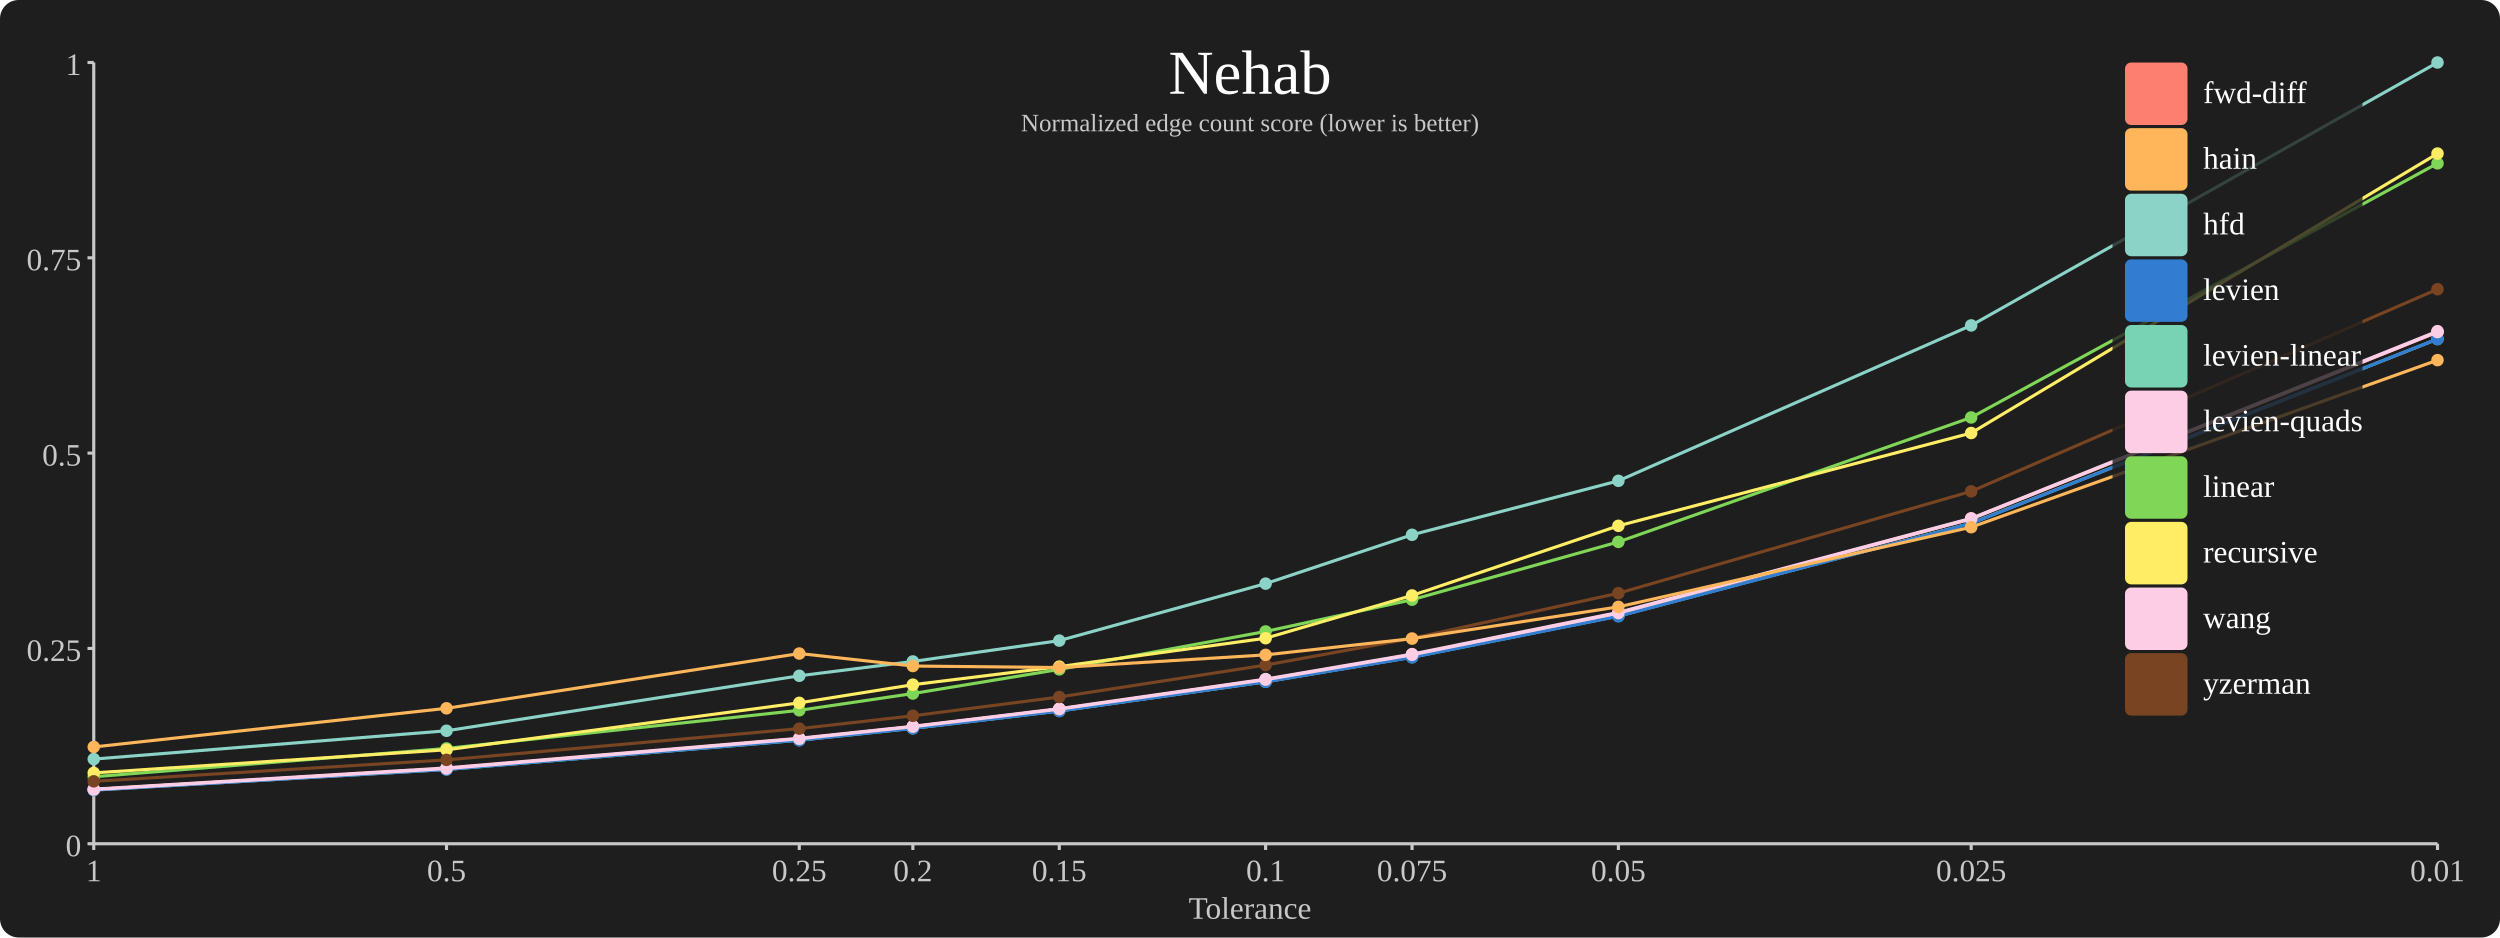
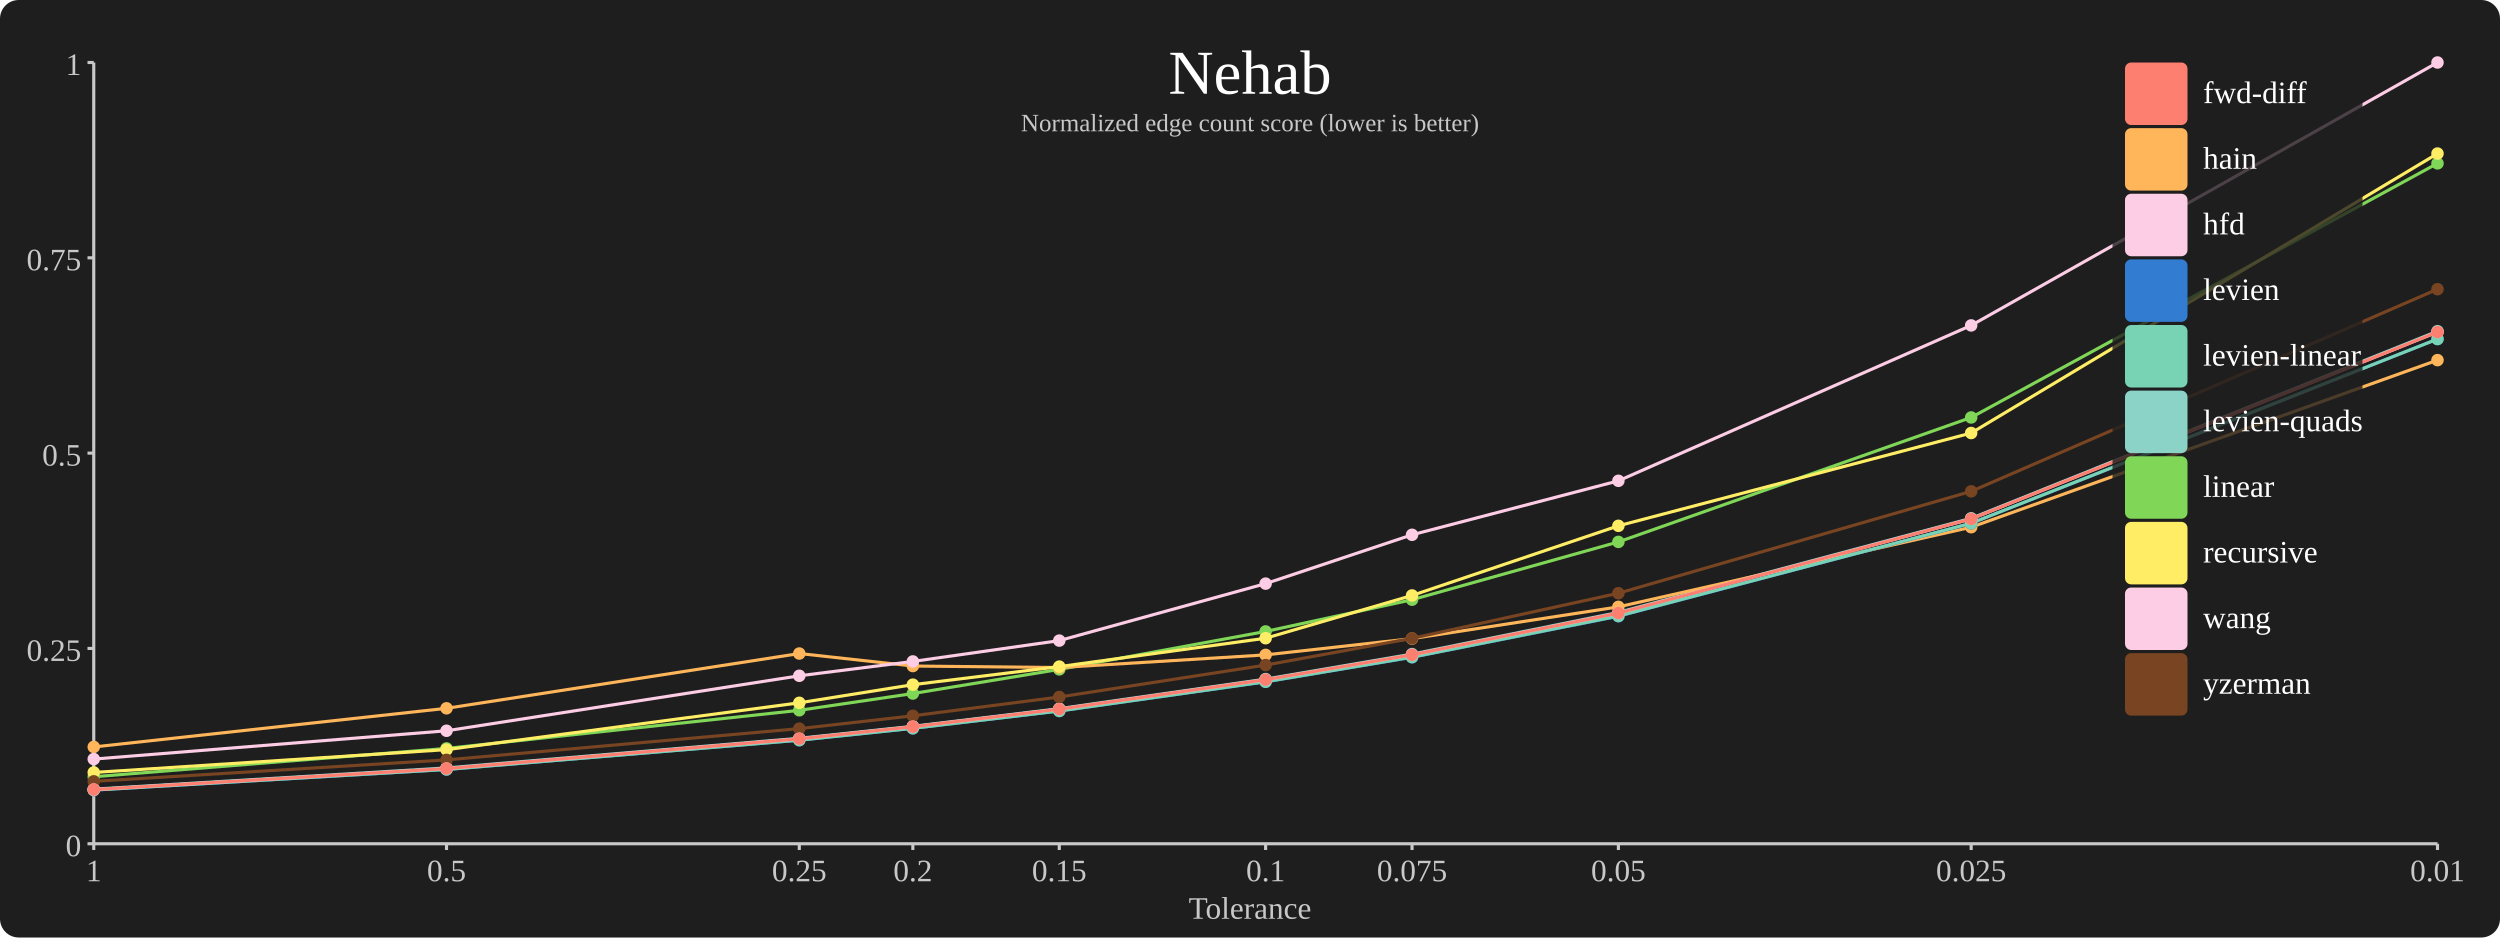
<svg xmlns="http://www.w3.org/2000/svg" viewBox="0 0 800 300">
  <rect x="0" y="0" width="800" height="300" ry="6" style="fill:rgb(30,30,30);stroke:none;fill-opacity:1;stroke-opacity:1;" />
  <path d="M 30 20 L 30 270" style="stroke:rgb(200,200,200);stroke-width:1" />
  <path d="M 30 270 L 780 270" style="stroke:rgb(200,200,200);stroke-width:1" />
  <path d="M 780 270 L 780 272" style="stroke:rgb(200,200,200);stroke-width:1" />
  <text x="780" y="282" style="font-size:10px;fill:rgb(200,200,200);text-anchor:middle;text-align:center;"> 0.01 </text>
  <path d="M 630.772 270 L 630.772 272" style="stroke:rgb(200,200,200);stroke-width:1" />
  <text x="630.772" y="282" style="font-size:10px;fill:rgb(200,200,200);text-anchor:middle;text-align:center;"> 0.025 </text>
  <path d="M 517.886 270 L 517.886 272" style="stroke:rgb(200,200,200);stroke-width:1" />
  <text x="517.886" y="282" style="font-size:10px;fill:rgb(200,200,200);text-anchor:middle;text-align:center;"> 0.05 </text>
  <path d="M 451.852 270 L 451.852 272" style="stroke:rgb(200,200,200);stroke-width:1" />
  <text x="451.852" y="282" style="font-size:10px;fill:rgb(200,200,200);text-anchor:middle;text-align:center;"> 0.075 </text>
  <path d="M 405 270 L 405 272" style="stroke:rgb(200,200,200);stroke-width:1" />
  <text x="405" y="282" style="font-size:10px;fill:rgb(200,200,200);text-anchor:middle;text-align:center;"> 0.1 </text>
  <path d="M 338.966 270 L 338.966 272" style="stroke:rgb(200,200,200);stroke-width:1" />
  <text x="338.966" y="282" style="font-size:10px;fill:rgb(200,200,200);text-anchor:middle;text-align:center;"> 0.15 </text>
  <path d="M 292.114 270 L 292.114 272" style="stroke:rgb(200,200,200);stroke-width:1" />
  <text x="292.114" y="282" style="font-size:10px;fill:rgb(200,200,200);text-anchor:middle;text-align:center;"> 0.2 </text>
  <path d="M 255.773 270 L 255.773 272" style="stroke:rgb(200,200,200);stroke-width:1" />
  <text x="255.773" y="282" style="font-size:10px;fill:rgb(200,200,200);text-anchor:middle;text-align:center;"> 0.25 </text>
  <path d="M 142.886 270 L 142.886 272" style="stroke:rgb(200,200,200);stroke-width:1" />
  <text x="142.886" y="282" style="font-size:10px;fill:rgb(200,200,200);text-anchor:middle;text-align:center;"> 0.5 </text>
  <path d="M 30 270 L 30 272" style="stroke:rgb(200,200,200);stroke-width:1" />
  <text x="30" y="282" style="font-size:10px;fill:rgb(200,200,200);text-anchor:middle;text-align:center;"> 1 </text>
  <path d="M 28 270 L 30 270" style="stroke:rgb(200,200,200);stroke-width:1" />
  <text x="26" y="274" style="font-size:10px;fill:rgb(200,200,200);text-anchor:end;text-align:right;"> 0 </text>
  <path d="M 28 207.5 L 30 207.5" style="stroke:rgb(200,200,200);stroke-width:1" />
  <text x="26" y="211.5" style="font-size:10px;fill:rgb(200,200,200);text-anchor:end;text-align:right;"> 0.25 </text>
  <path d="M 28 145 L 30 145" style="stroke:rgb(200,200,200);stroke-width:1" />
  <text x="26" y="149" style="font-size:10px;fill:rgb(200,200,200);text-anchor:end;text-align:right;"> 0.5 </text>
  <path d="M 28 82.5 L 30 82.5" style="stroke:rgb(200,200,200);stroke-width:1" />
  <text x="26" y="86.5" style="font-size:10px;fill:rgb(200,200,200);text-anchor:end;text-align:right;"> 0.75 </text>
  <path d="M 28 20 L 30 20" style="stroke:rgb(200,200,200);stroke-width:1" />
  <text x="26" y="24" style="font-size:10px;fill:rgb(200,200,200);text-anchor:end;text-align:right;"> 1 </text>
  <text x="400" y="294" style="font-size:10px;fill:rgb(200,200,200);text-anchor:middle;text-align:center;"> Tolerance </text>
+   <circle cx="780" cy="105.98" r="2" style="fill:rgb(139,211,199);stroke:none;fill-opacity:1;stroke-opacity:1;" />
+   <path d="M 780 105.98 L 630.772 165.857" style="stroke:rgb(139,211,199);stroke-width:1" />
+   <circle cx="630.772" cy="165.857" r="2" style="fill:rgb(139,211,199);stroke:none;fill-opacity:1;stroke-opacity:1;" />
+   <path d="M 630.772 165.857 L 517.886 195.957" style="stroke:rgb(139,211,199);stroke-width:1" />
+   <circle cx="517.886" cy="195.957" r="2" style="fill:rgb(139,211,199);stroke:none;fill-opacity:1;stroke-opacity:1;" />
+   <path d="M 517.886 195.957 L 451.852 209.305" style="stroke:rgb(139,211,199);stroke-width:1" />
+   <circle cx="451.852" cy="209.305" r="2" style="fill:rgb(139,211,199);stroke:none;fill-opacity:1;stroke-opacity:1;" />
+   <path d="M 451.852 209.305 L 405 217.305" style="stroke:rgb(139,211,199);stroke-width:1" />
+   <circle cx="405" cy="217.305" r="2" style="fill:rgb(139,211,199);stroke:none;fill-opacity:1;stroke-opacity:1;" />
+   <path d="M 405 217.305 L 338.966 226.762" style="stroke:rgb(139,211,199);stroke-width:1" />
+   <circle cx="338.966" cy="226.762" r="2" style="fill:rgb(139,211,199);stroke:none;fill-opacity:1;stroke-opacity:1;" />
+   <path d="M 338.966 226.762 L 292.114 232.407" style="stroke:rgb(139,211,199);stroke-width:1" />
+   <circle cx="292.114" cy="232.407" r="2" style="fill:rgb(139,211,199);stroke:none;fill-opacity:1;stroke-opacity:1;" />
+   <path d="M 292.114 232.407 L 255.773 236.238" style="stroke:rgb(139,211,199);stroke-width:1" />
+   <circle cx="255.773" cy="236.238" r="2" style="fill:rgb(139,211,199);stroke:none;fill-opacity:1;stroke-opacity:1;" />
+   <path d="M 255.773 236.238 L 142.886 245.725" style="stroke:rgb(139,211,199);stroke-width:1" />
+   <circle cx="142.886" cy="245.725" r="2" style="fill:rgb(139,211,199);stroke:none;fill-opacity:1;stroke-opacity:1;" />
+   <path d="M 142.886 245.725 L 30 252.515" style="stroke:rgb(139,211,199);stroke-width:1" />
+   <circle cx="30" cy="252.515" r="2" style="fill:rgb(139,211,199);stroke:none;fill-opacity:1;stroke-opacity:1;" />
  <circle cx="780" cy="52.275" r="2" style="fill:rgb(128,214,87);stroke:none;fill-opacity:1;stroke-opacity:1;" />
  <path d="M 780 52.275 L 630.772 133.588" style="stroke:rgb(128,214,87);stroke-width:1" />
  <circle cx="630.772" cy="133.588" r="2" style="fill:rgb(128,214,87);stroke:none;fill-opacity:1;stroke-opacity:1;" />
  <path d="M 630.772 133.588 L 517.886 173.407" style="stroke:rgb(128,214,87);stroke-width:1" />
  <circle cx="517.886" cy="173.407" r="2" style="fill:rgb(128,214,87);stroke:none;fill-opacity:1;stroke-opacity:1;" />
  <path d="M 517.886 173.407 L 451.852 191.907" style="stroke:rgb(128,214,87);stroke-width:1" />
  <circle cx="451.852" cy="191.907" r="2" style="fill:rgb(128,214,87);stroke:none;fill-opacity:1;stroke-opacity:1;" />
  <path d="M 451.852 191.907 L 405 202.062" style="stroke:rgb(128,214,87);stroke-width:1" />
  <circle cx="405" cy="202.062" r="2" style="fill:rgb(128,214,87);stroke:none;fill-opacity:1;stroke-opacity:1;" />
  <path d="M 405 202.062 L 338.966 214.202" style="stroke:rgb(128,214,87);stroke-width:1" />
  <circle cx="338.966" cy="214.202" r="2" style="fill:rgb(128,214,87);stroke:none;fill-opacity:1;stroke-opacity:1;" />
  <path d="M 338.966 214.202 L 292.114 221.93" style="stroke:rgb(128,214,87);stroke-width:1" />
  <circle cx="292.114" cy="221.93" r="2" style="fill:rgb(128,214,87);stroke:none;fill-opacity:1;stroke-opacity:1;" />
  <path d="M 292.114 221.93 L 255.773 227.295" style="stroke:rgb(128,214,87);stroke-width:1" />
  <circle cx="255.773" cy="227.295" r="2" style="fill:rgb(128,214,87);stroke:none;fill-opacity:1;stroke-opacity:1;" />
  <path d="M 255.773 227.295 L 142.886 239.488" style="stroke:rgb(128,214,87);stroke-width:1" />
  <circle cx="142.886" cy="239.488" r="2" style="fill:rgb(128,214,87);stroke:none;fill-opacity:1;stroke-opacity:1;" />
  <path d="M 142.886 239.488 L 30 248.553" style="stroke:rgb(128,214,87);stroke-width:1" />
  <circle cx="30" cy="248.553" r="2" style="fill:rgb(128,214,87);stroke:none;fill-opacity:1;stroke-opacity:1;" />
+   <circle cx="780" cy="115.24" r="2" style="fill:rgb(255,181,90);stroke:none;fill-opacity:1;stroke-opacity:1;" />
+   <path d="M 780 115.24 L 630.772 168.7" style="stroke:rgb(255,181,90);stroke-width:1" />
+   <circle cx="630.772" cy="168.7" r="2" style="fill:rgb(255,181,90);stroke:none;fill-opacity:1;stroke-opacity:1;" />
+   <path d="M 630.772 168.7 L 517.886 194.192" style="stroke:rgb(255,181,90);stroke-width:1" />
+   <circle cx="517.886" cy="194.192" r="2" style="fill:rgb(255,181,90);stroke:none;fill-opacity:1;stroke-opacity:1;" />
+   <path d="M 517.886 194.192 L 451.852 204.353" style="stroke:rgb(255,181,90);stroke-width:1" />
+   <circle cx="451.852" cy="204.353" r="2" style="fill:rgb(255,181,90);stroke:none;fill-opacity:1;stroke-opacity:1;" />
+   <path d="M 451.852 204.353 L 405 209.558" style="stroke:rgb(255,181,90);stroke-width:1" />
+   <circle cx="405" cy="209.558" r="2" style="fill:rgb(255,181,90);stroke:none;fill-opacity:1;stroke-opacity:1;" />
+   <path d="M 405 209.558 L 338.966 213.618" style="stroke:rgb(255,181,90);stroke-width:1" />
+   <circle cx="338.966" cy="213.618" r="2" style="fill:rgb(255,181,90);stroke:none;fill-opacity:1;stroke-opacity:1;" />
+   <path d="M 338.966 213.618 L 292.114 213.13" style="stroke:rgb(255,181,90);stroke-width:1" />
+   <circle cx="292.114" cy="213.13" r="2" style="fill:rgb(255,181,90);stroke:none;fill-opacity:1;stroke-opacity:1;" />
+   <path d="M 292.114 213.13 L 255.773 209.13" style="stroke:rgb(255,181,90);stroke-width:1" />
+   <circle cx="255.773" cy="209.13" r="2" style="fill:rgb(255,181,90);stroke:none;fill-opacity:1;stroke-opacity:1;" />
+   <path d="M 255.773 209.13 L 142.886 226.657" style="stroke:rgb(255,181,90);stroke-width:1" />
+   <circle cx="142.886" cy="226.657" r="2" style="fill:rgb(255,181,90);stroke:none;fill-opacity:1;stroke-opacity:1;" />
+   <path d="M 142.886 226.657 L 30 239.02" style="stroke:rgb(255,181,90);stroke-width:1" />
+   <circle cx="30" cy="239.02" r="2" style="fill:rgb(255,181,90);stroke:none;fill-opacity:1;stroke-opacity:1;" />
+   <circle cx="780" cy="20" r="2" style="fill:rgb(253,204,229);stroke:none;fill-opacity:1;stroke-opacity:1;" />
+   <path d="M 780 20 L 630.772 104.133" style="stroke:rgb(253,204,229);stroke-width:1" />
+   <circle cx="630.772" cy="104.133" r="2" style="fill:rgb(253,204,229);stroke:none;fill-opacity:1;stroke-opacity:1;" />
+   <path d="M 630.772 104.133 L 517.886 153.863" style="stroke:rgb(253,204,229);stroke-width:1" />
+   <circle cx="517.886" cy="153.863" r="2" style="fill:rgb(253,204,229);stroke:none;fill-opacity:1;stroke-opacity:1;" />
+   <path d="M 517.886 153.863 L 451.852 171.135" style="stroke:rgb(253,204,229);stroke-width:1" />
+   <circle cx="451.852" cy="171.135" r="2" style="fill:rgb(253,204,229);stroke:none;fill-opacity:1;stroke-opacity:1;" />
+   <path d="M 451.852 171.135 L 405 186.76" style="stroke:rgb(253,204,229);stroke-width:1" />
+   <circle cx="405" cy="186.76" r="2" style="fill:rgb(253,204,229);stroke:none;fill-opacity:1;stroke-opacity:1;" />
+   <path d="M 405 186.76 L 338.966 204.993" style="stroke:rgb(253,204,229);stroke-width:1" />
+   <circle cx="338.966" cy="204.993" r="2" style="fill:rgb(253,204,229);stroke:none;fill-opacity:1;stroke-opacity:1;" />
+   <path d="M 338.966 204.993 L 292.114 211.662" style="stroke:rgb(253,204,229);stroke-width:1" />
+   <circle cx="292.114" cy="211.662" r="2" style="fill:rgb(253,204,229);stroke:none;fill-opacity:1;stroke-opacity:1;" />
+   <path d="M 292.114 211.662 L 255.773 216.25" style="stroke:rgb(253,204,229);stroke-width:1" />
+   <circle cx="255.773" cy="216.25" r="2" style="fill:rgb(253,204,229);stroke:none;fill-opacity:1;stroke-opacity:1;" />
+   <path d="M 255.773 216.25 L 142.886 233.847" style="stroke:rgb(253,204,229);stroke-width:1" />
+   <circle cx="142.886" cy="233.847" r="2" style="fill:rgb(253,204,229);stroke:none;fill-opacity:1;stroke-opacity:1;" />
+   <path d="M 142.886 233.847 L 30 242.9" style="stroke:rgb(253,204,229);stroke-width:1" />
+   <circle cx="30" cy="242.9" r="2" style="fill:rgb(253,204,229);stroke:none;fill-opacity:1;stroke-opacity:1;" />
+   <circle cx="780" cy="108.475" r="2" style="fill:rgb(50,125,209);stroke:none;fill-opacity:1;stroke-opacity:1;" />
+   <path d="M 780 108.475 L 630.772 167.465" style="stroke:rgb(50,125,209);stroke-width:1" />
+   <circle cx="630.772" cy="167.465" r="2" style="fill:rgb(50,125,209);stroke:none;fill-opacity:1;stroke-opacity:1;" />
+   <path d="M 630.772 167.465 L 517.886 197.2" style="stroke:rgb(50,125,209);stroke-width:1" />
+   <circle cx="517.886" cy="197.2" r="2" style="fill:rgb(50,125,209);stroke:none;fill-opacity:1;stroke-opacity:1;" />
+   <path d="M 517.886 197.2 L 451.852 210.335" style="stroke:rgb(50,125,209);stroke-width:1" />
+   <circle cx="451.852" cy="210.335" r="2" style="fill:rgb(50,125,209);stroke:none;fill-opacity:1;stroke-opacity:1;" />
+   <path d="M 451.852 210.335 L 405 218.183" style="stroke:rgb(50,125,209);stroke-width:1" />
+   <circle cx="405" cy="218.183" r="2" style="fill:rgb(50,125,209);stroke:none;fill-opacity:1;stroke-opacity:1;" />
+   <path d="M 405 218.183 L 338.966 227.52" style="stroke:rgb(50,125,209);stroke-width:1" />
+   <circle cx="338.966" cy="227.52" r="2" style="fill:rgb(50,125,209);stroke:none;fill-opacity:1;stroke-opacity:1;" />
+   <path d="M 338.966 227.52 L 292.114 233.062" style="stroke:rgb(50,125,209);stroke-width:1" />
+   <circle cx="292.114" cy="233.062" r="2" style="fill:rgb(50,125,209);stroke:none;fill-opacity:1;stroke-opacity:1;" />
+   <path d="M 292.114 233.062 L 255.773 236.85" style="stroke:rgb(50,125,209);stroke-width:1" />
+   <circle cx="255.773" cy="236.85" r="2" style="fill:rgb(50,125,209);stroke:none;fill-opacity:1;stroke-opacity:1;" />
+   <path d="M 255.773 236.85 L 142.886 246.225" style="stroke:rgb(50,125,209);stroke-width:1" />
+   <circle cx="142.886" cy="246.225" r="2" style="fill:rgb(50,125,209);stroke:none;fill-opacity:1;stroke-opacity:1;" />
+   <path d="M 142.886 246.225 L 30 252.838" style="stroke:rgb(50,125,209);stroke-width:1" />
+   <circle cx="30" cy="252.838" r="2" style="fill:rgb(50,125,209);stroke:none;fill-opacity:1;stroke-opacity:1;" />
+   <circle cx="780" cy="108.492" r="2" style="fill:rgb(119,211,179);stroke:none;fill-opacity:1;stroke-opacity:1;" />
+   <path d="M 780 108.492 L 630.772 167.427" style="stroke:rgb(119,211,179);stroke-width:1" />
+   <circle cx="630.772" cy="167.427" r="2" style="fill:rgb(119,211,179);stroke:none;fill-opacity:1;stroke-opacity:1;" />
+   <path d="M 630.772 167.427 L 517.886 197.13" style="stroke:rgb(119,211,179);stroke-width:1" />
+   <circle cx="517.886" cy="197.13" r="2" style="fill:rgb(119,211,179);stroke:none;fill-opacity:1;stroke-opacity:1;" />
+   <path d="M 517.886 197.13 L 451.852 210.287" style="stroke:rgb(119,211,179);stroke-width:1" />
+   <circle cx="451.852" cy="210.287" r="2" style="fill:rgb(119,211,179);stroke:none;fill-opacity:1;stroke-opacity:1;" />
+   <path d="M 451.852 210.287 L 405 218.162" style="stroke:rgb(119,211,179);stroke-width:1" />
+   <circle cx="405" cy="218.162" r="2" style="fill:rgb(119,211,179);stroke:none;fill-opacity:1;stroke-opacity:1;" />
+   <path d="M 405 218.162 L 338.966 227.512" style="stroke:rgb(119,211,179);stroke-width:1" />
+   <circle cx="338.966" cy="227.512" r="2" style="fill:rgb(119,211,179);stroke:none;fill-opacity:1;stroke-opacity:1;" />
+   <path d="M 338.966 227.512 L 292.114 233.058" style="stroke:rgb(119,211,179);stroke-width:1" />
+   <circle cx="292.114" cy="233.058" r="2" style="fill:rgb(119,211,179);stroke:none;fill-opacity:1;stroke-opacity:1;" />
+   <path d="M 292.114 233.058 L 255.773 236.857" style="stroke:rgb(119,211,179);stroke-width:1" />
+   <circle cx="255.773" cy="236.857" r="2" style="fill:rgb(119,211,179);stroke:none;fill-opacity:1;stroke-opacity:1;" />
+   <path d="M 255.773 236.857 L 142.886 246.232" style="stroke:rgb(119,211,179);stroke-width:1" />
+   <circle cx="142.886" cy="246.232" r="2" style="fill:rgb(119,211,179);stroke:none;fill-opacity:1;stroke-opacity:1;" />
+   <path d="M 142.886 246.232 L 30 252.815" style="stroke:rgb(119,211,179);stroke-width:1" />
+   <circle cx="30" cy="252.815" r="2" style="fill:rgb(119,211,179);stroke:none;fill-opacity:1;stroke-opacity:1;" />
+   <circle cx="780" cy="49.137" r="2" style="fill:rgb(255,238,101);stroke:none;fill-opacity:1;stroke-opacity:1;" />
+   <path d="M 780 49.137 L 630.772 138.567" style="stroke:rgb(255,238,101);stroke-width:1" />
+   <circle cx="630.772" cy="138.567" r="2" style="fill:rgb(255,238,101);stroke:none;fill-opacity:1;stroke-opacity:1;" />
+   <path d="M 630.772 138.567 L 517.886 168.26" style="stroke:rgb(255,238,101);stroke-width:1" />
+   <circle cx="517.886" cy="168.26" r="2" style="fill:rgb(255,238,101);stroke:none;fill-opacity:1;stroke-opacity:1;" />
+   <path d="M 517.886 168.26 L 451.852 190.543" style="stroke:rgb(255,238,101);stroke-width:1" />
+   <circle cx="451.852" cy="190.543" r="2" style="fill:rgb(255,238,101);stroke:none;fill-opacity:1;stroke-opacity:1;" />
+   <path d="M 451.852 190.543 L 405 204.228" style="stroke:rgb(255,238,101);stroke-width:1" />
+   <circle cx="405" cy="204.228" r="2" style="fill:rgb(255,238,101);stroke:none;fill-opacity:1;stroke-opacity:1;" />
+   <path d="M 405 204.228 L 338.966 213.312" style="stroke:rgb(255,238,101);stroke-width:1" />
+   <circle cx="338.966" cy="213.312" r="2" style="fill:rgb(255,238,101);stroke:none;fill-opacity:1;stroke-opacity:1;" />
+   <path d="M 338.966 213.312 L 292.114 219.093" style="stroke:rgb(255,238,101);stroke-width:1" />
+   <circle cx="292.114" cy="219.093" r="2" style="fill:rgb(255,238,101);stroke:none;fill-opacity:1;stroke-opacity:1;" />
+   <path d="M 292.114 219.093 L 255.773 224.897" style="stroke:rgb(255,238,101);stroke-width:1" />
+   <circle cx="255.773" cy="224.897" r="2" style="fill:rgb(255,238,101);stroke:none;fill-opacity:1;stroke-opacity:1;" />
+   <path d="M 255.773 224.897 L 142.886 239.882" style="stroke:rgb(255,238,101);stroke-width:1" />
+   <circle cx="142.886" cy="239.882" r="2" style="fill:rgb(255,238,101);stroke:none;fill-opacity:1;stroke-opacity:1;" />
+   <path d="M 142.886 239.882 L 30 247.188" style="stroke:rgb(255,238,101);stroke-width:1" />
+   <circle cx="30" cy="247.188" r="2" style="fill:rgb(255,238,101);stroke:none;fill-opacity:1;stroke-opacity:1;" />
+   <circle cx="780" cy="92.545" r="2" style="fill:rgb(120,68,33);stroke:none;fill-opacity:1;stroke-opacity:1;" />
+   <path d="M 780 92.545 L 630.772 157.228" style="stroke:rgb(120,68,33);stroke-width:1" />
+   <circle cx="630.772" cy="157.228" r="2" style="fill:rgb(120,68,33);stroke:none;fill-opacity:1;stroke-opacity:1;" />
+   <path d="M 630.772 157.228 L 517.886 189.827" style="stroke:rgb(120,68,33);stroke-width:1" />
+   <circle cx="517.886" cy="189.827" r="2" style="fill:rgb(120,68,33);stroke:none;fill-opacity:1;stroke-opacity:1;" />
+   <path d="M 517.886 189.827 L 451.852 204.262" style="stroke:rgb(120,68,33);stroke-width:1" />
+   <circle cx="451.852" cy="204.262" r="2" style="fill:rgb(120,68,33);stroke:none;fill-opacity:1;stroke-opacity:1;" />
+   <path d="M 451.852 204.262 L 405 212.82" style="stroke:rgb(120,68,33);stroke-width:1" />
+   <circle cx="405" cy="212.82" r="2" style="fill:rgb(120,68,33);stroke:none;fill-opacity:1;stroke-opacity:1;" />
+   <path d="M 405 212.82 L 338.966 223.032" style="stroke:rgb(120,68,33);stroke-width:1" />
+   <circle cx="338.966" cy="223.032" r="2" style="fill:rgb(120,68,33);stroke:none;fill-opacity:1;stroke-opacity:1;" />
+   <path d="M 338.966 223.032 L 292.114 229.053" style="stroke:rgb(120,68,33);stroke-width:1" />
+   <circle cx="292.114" cy="229.053" r="2" style="fill:rgb(120,68,33);stroke:none;fill-opacity:1;stroke-opacity:1;" />
+   <path d="M 292.114 229.053 L 255.773 233.162" style="stroke:rgb(120,68,33);stroke-width:1" />
+   <circle cx="255.773" cy="233.162" r="2" style="fill:rgb(120,68,33);stroke:none;fill-opacity:1;stroke-opacity:1;" />
+   <path d="M 255.773 233.162 L 142.886 243.16" style="stroke:rgb(120,68,33);stroke-width:1" />
+   <circle cx="142.886" cy="243.16" r="2" style="fill:rgb(120,68,33);stroke:none;fill-opacity:1;stroke-opacity:1;" />
+   <path d="M 142.886 243.16 L 30 250.028" style="stroke:rgb(120,68,33);stroke-width:1" />
+   <circle cx="30" cy="250.028" r="2" style="fill:rgb(120,68,33);stroke:none;fill-opacity:1;stroke-opacity:1;" />
+   <circle cx="780" cy="106.25" r="2" style="fill:rgb(253,204,229);stroke:none;fill-opacity:1;stroke-opacity:1;" />
+   <path d="M 780 106.25 L 630.772 166.04" style="stroke:rgb(253,204,229);stroke-width:1" />
+   <circle cx="630.772" cy="166.04" r="2" style="fill:rgb(253,204,229);stroke:none;fill-opacity:1;stroke-opacity:1;" />
+   <path d="M 630.772 166.04 L 517.886 196.185" style="stroke:rgb(253,204,229);stroke-width:1" />
+   <circle cx="517.886" cy="196.185" r="2" style="fill:rgb(253,204,229);stroke:none;fill-opacity:1;stroke-opacity:1;" />
+   <path d="M 517.886 196.185 L 451.852 209.535" style="stroke:rgb(253,204,229);stroke-width:1" />
+   <circle cx="451.852" cy="209.535" r="2" style="fill:rgb(253,204,229);stroke:none;fill-opacity:1;stroke-opacity:1;" />
+   <path d="M 451.852 209.535 L 405 217.495" style="stroke:rgb(253,204,229);stroke-width:1" />
+   <circle cx="405" cy="217.495" r="2" style="fill:rgb(253,204,229);stroke:none;fill-opacity:1;stroke-opacity:1;" />
+   <path d="M 405 217.495 L 338.966 226.923" style="stroke:rgb(253,204,229);stroke-width:1" />
+   <circle cx="338.966" cy="226.923" r="2" style="fill:rgb(253,204,229);stroke:none;fill-opacity:1;stroke-opacity:1;" />
+   <path d="M 338.966 226.923 L 292.114 232.548" style="stroke:rgb(253,204,229);stroke-width:1" />
+   <circle cx="292.114" cy="232.548" r="2" style="fill:rgb(253,204,229);stroke:none;fill-opacity:1;stroke-opacity:1;" />
+   <path d="M 292.114 232.548 L 255.773 236.41" style="stroke:rgb(253,204,229);stroke-width:1" />
+   <circle cx="255.773" cy="236.41" r="2" style="fill:rgb(253,204,229);stroke:none;fill-opacity:1;stroke-opacity:1;" />
+   <path d="M 255.773 236.41 L 142.886 245.942" style="stroke:rgb(253,204,229);stroke-width:1" />
+   <circle cx="142.886" cy="245.942" r="2" style="fill:rgb(253,204,229);stroke:none;fill-opacity:1;stroke-opacity:1;" />
+   <path d="M 142.886 245.942 L 30 252.66" style="stroke:rgb(253,204,229);stroke-width:1" />
+   <circle cx="30" cy="252.66" r="2" style="fill:rgb(253,204,229);stroke:none;fill-opacity:1;stroke-opacity:1;" />
  <circle cx="780" cy="106.25" r="2" style="fill:rgb(253,127,111);stroke:none;fill-opacity:1;stroke-opacity:1;" />
  <path d="M 780 106.25 L 630.772 166.04" style="stroke:rgb(253,127,111);stroke-width:1" />
  <circle cx="630.772" cy="166.04" r="2" style="fill:rgb(253,127,111);stroke:none;fill-opacity:1;stroke-opacity:1;" />
  <path d="M 630.772 166.04 L 517.886 196.185" style="stroke:rgb(253,127,111);stroke-width:1" />
  <circle cx="517.886" cy="196.185" r="2" style="fill:rgb(253,127,111);stroke:none;fill-opacity:1;stroke-opacity:1;" />
  <path d="M 517.886 196.185 L 451.852 209.535" style="stroke:rgb(253,127,111);stroke-width:1" />
  <circle cx="451.852" cy="209.535" r="2" style="fill:rgb(253,127,111);stroke:none;fill-opacity:1;stroke-opacity:1;" />
  <path d="M 451.852 209.535 L 405 217.495" style="stroke:rgb(253,127,111);stroke-width:1" />
  <circle cx="405" cy="217.495" r="2" style="fill:rgb(253,127,111);stroke:none;fill-opacity:1;stroke-opacity:1;" />
  <path d="M 405 217.495 L 338.966 226.923" style="stroke:rgb(253,127,111);stroke-width:1" />
  <circle cx="338.966" cy="226.923" r="2" style="fill:rgb(253,127,111);stroke:none;fill-opacity:1;stroke-opacity:1;" />
  <path d="M 338.966 226.923 L 292.114 232.548" style="stroke:rgb(253,127,111);stroke-width:1" />
  <circle cx="292.114" cy="232.548" r="2" style="fill:rgb(253,127,111);stroke:none;fill-opacity:1;stroke-opacity:1;" />
  <path d="M 292.114 232.548 L 255.773 236.41" style="stroke:rgb(253,127,111);stroke-width:1" />
  <circle cx="255.773" cy="236.41" r="2" style="fill:rgb(253,127,111);stroke:none;fill-opacity:1;stroke-opacity:1;" />
  <path d="M 255.773 236.41 L 142.886 245.942" style="stroke:rgb(253,127,111);stroke-width:1" />
  <circle cx="142.886" cy="245.942" r="2" style="fill:rgb(253,127,111);stroke:none;fill-opacity:1;stroke-opacity:1;" />
  <path d="M 142.886 245.942 L 30 252.66" style="stroke:rgb(253,127,111);stroke-width:1" />
  <circle cx="30" cy="252.66" r="2" style="fill:rgb(253,127,111);stroke:none;fill-opacity:1;stroke-opacity:1;" />
-   <circle cx="780" cy="20" r="2" style="fill:rgb(139,211,199);stroke:none;fill-opacity:1;stroke-opacity:1;" />
-   <path d="M 780 20 L 630.772 104.133" style="stroke:rgb(139,211,199);stroke-width:1" />
-   <circle cx="630.772" cy="104.133" r="2" style="fill:rgb(139,211,199);stroke:none;fill-opacity:1;stroke-opacity:1;" />
-   <path d="M 630.772 104.133 L 517.886 153.863" style="stroke:rgb(139,211,199);stroke-width:1" />
-   <circle cx="517.886" cy="153.863" r="2" style="fill:rgb(139,211,199);stroke:none;fill-opacity:1;stroke-opacity:1;" />
-   <path d="M 517.886 153.863 L 451.852 171.135" style="stroke:rgb(139,211,199);stroke-width:1" />
-   <circle cx="451.852" cy="171.135" r="2" style="fill:rgb(139,211,199);stroke:none;fill-opacity:1;stroke-opacity:1;" />
-   <path d="M 451.852 171.135 L 405 186.76" style="stroke:rgb(139,211,199);stroke-width:1" />
-   <circle cx="405" cy="186.76" r="2" style="fill:rgb(139,211,199);stroke:none;fill-opacity:1;stroke-opacity:1;" />
-   <path d="M 405 186.76 L 338.966 204.993" style="stroke:rgb(139,211,199);stroke-width:1" />
-   <circle cx="338.966" cy="204.993" r="2" style="fill:rgb(139,211,199);stroke:none;fill-opacity:1;stroke-opacity:1;" />
-   <path d="M 338.966 204.993 L 292.114 211.662" style="stroke:rgb(139,211,199);stroke-width:1" />
-   <circle cx="292.114" cy="211.662" r="2" style="fill:rgb(139,211,199);stroke:none;fill-opacity:1;stroke-opacity:1;" />
-   <path d="M 292.114 211.662 L 255.773 216.25" style="stroke:rgb(139,211,199);stroke-width:1" />
-   <circle cx="255.773" cy="216.25" r="2" style="fill:rgb(139,211,199);stroke:none;fill-opacity:1;stroke-opacity:1;" />
-   <path d="M 255.773 216.25 L 142.886 233.847" style="stroke:rgb(139,211,199);stroke-width:1" />
-   <circle cx="142.886" cy="233.847" r="2" style="fill:rgb(139,211,199);stroke:none;fill-opacity:1;stroke-opacity:1;" />
-   <path d="M 142.886 233.847 L 30 242.9" style="stroke:rgb(139,211,199);stroke-width:1" />
-   <circle cx="30" cy="242.9" r="2" style="fill:rgb(139,211,199);stroke:none;fill-opacity:1;stroke-opacity:1;" />
-   <circle cx="780" cy="105.98" r="2" style="fill:rgb(253,204,229);stroke:none;fill-opacity:1;stroke-opacity:1;" />
-   <path d="M 780 105.98 L 630.772 165.857" style="stroke:rgb(253,204,229);stroke-width:1" />
-   <circle cx="630.772" cy="165.857" r="2" style="fill:rgb(253,204,229);stroke:none;fill-opacity:1;stroke-opacity:1;" />
-   <path d="M 630.772 165.857 L 517.886 195.957" style="stroke:rgb(253,204,229);stroke-width:1" />
-   <circle cx="517.886" cy="195.957" r="2" style="fill:rgb(253,204,229);stroke:none;fill-opacity:1;stroke-opacity:1;" />
-   <path d="M 517.886 195.957 L 451.852 209.305" style="stroke:rgb(253,204,229);stroke-width:1" />
-   <circle cx="451.852" cy="209.305" r="2" style="fill:rgb(253,204,229);stroke:none;fill-opacity:1;stroke-opacity:1;" />
-   <path d="M 451.852 209.305 L 405 217.305" style="stroke:rgb(253,204,229);stroke-width:1" />
-   <circle cx="405" cy="217.305" r="2" style="fill:rgb(253,204,229);stroke:none;fill-opacity:1;stroke-opacity:1;" />
-   <path d="M 405 217.305 L 338.966 226.762" style="stroke:rgb(253,204,229);stroke-width:1" />
-   <circle cx="338.966" cy="226.762" r="2" style="fill:rgb(253,204,229);stroke:none;fill-opacity:1;stroke-opacity:1;" />
-   <path d="M 338.966 226.762 L 292.114 232.407" style="stroke:rgb(253,204,229);stroke-width:1" />
-   <circle cx="292.114" cy="232.407" r="2" style="fill:rgb(253,204,229);stroke:none;fill-opacity:1;stroke-opacity:1;" />
-   <path d="M 292.114 232.407 L 255.773 236.238" style="stroke:rgb(253,204,229);stroke-width:1" />
-   <circle cx="255.773" cy="236.238" r="2" style="fill:rgb(253,204,229);stroke:none;fill-opacity:1;stroke-opacity:1;" />
-   <path d="M 255.773 236.238 L 142.886 245.725" style="stroke:rgb(253,204,229);stroke-width:1" />
-   <circle cx="142.886" cy="245.725" r="2" style="fill:rgb(253,204,229);stroke:none;fill-opacity:1;stroke-opacity:1;" />
-   <path d="M 142.886 245.725 L 30 252.515" style="stroke:rgb(253,204,229);stroke-width:1" />
-   <circle cx="30" cy="252.515" r="2" style="fill:rgb(253,204,229);stroke:none;fill-opacity:1;stroke-opacity:1;" />
-   <circle cx="780" cy="108.492" r="2" style="fill:rgb(119,211,179);stroke:none;fill-opacity:1;stroke-opacity:1;" />
-   <path d="M 780 108.492 L 630.772 167.427" style="stroke:rgb(119,211,179);stroke-width:1" />
-   <circle cx="630.772" cy="167.427" r="2" style="fill:rgb(119,211,179);stroke:none;fill-opacity:1;stroke-opacity:1;" />
-   <path d="M 630.772 167.427 L 517.886 197.13" style="stroke:rgb(119,211,179);stroke-width:1" />
-   <circle cx="517.886" cy="197.13" r="2" style="fill:rgb(119,211,179);stroke:none;fill-opacity:1;stroke-opacity:1;" />
-   <path d="M 517.886 197.13 L 451.852 210.287" style="stroke:rgb(119,211,179);stroke-width:1" />
-   <circle cx="451.852" cy="210.287" r="2" style="fill:rgb(119,211,179);stroke:none;fill-opacity:1;stroke-opacity:1;" />
-   <path d="M 451.852 210.287 L 405 218.162" style="stroke:rgb(119,211,179);stroke-width:1" />
-   <circle cx="405" cy="218.162" r="2" style="fill:rgb(119,211,179);stroke:none;fill-opacity:1;stroke-opacity:1;" />
-   <path d="M 405 218.162 L 338.966 227.512" style="stroke:rgb(119,211,179);stroke-width:1" />
-   <circle cx="338.966" cy="227.512" r="2" style="fill:rgb(119,211,179);stroke:none;fill-opacity:1;stroke-opacity:1;" />
-   <path d="M 338.966 227.512 L 292.114 233.058" style="stroke:rgb(119,211,179);stroke-width:1" />
-   <circle cx="292.114" cy="233.058" r="2" style="fill:rgb(119,211,179);stroke:none;fill-opacity:1;stroke-opacity:1;" />
-   <path d="M 292.114 233.058 L 255.773 236.857" style="stroke:rgb(119,211,179);stroke-width:1" />
-   <circle cx="255.773" cy="236.857" r="2" style="fill:rgb(119,211,179);stroke:none;fill-opacity:1;stroke-opacity:1;" />
-   <path d="M 255.773 236.857 L 142.886 246.232" style="stroke:rgb(119,211,179);stroke-width:1" />
-   <circle cx="142.886" cy="246.232" r="2" style="fill:rgb(119,211,179);stroke:none;fill-opacity:1;stroke-opacity:1;" />
-   <path d="M 142.886 246.232 L 30 252.815" style="stroke:rgb(119,211,179);stroke-width:1" />
-   <circle cx="30" cy="252.815" r="2" style="fill:rgb(119,211,179);stroke:none;fill-opacity:1;stroke-opacity:1;" />
-   <circle cx="780" cy="108.475" r="2" style="fill:rgb(50,125,209);stroke:none;fill-opacity:1;stroke-opacity:1;" />
-   <path d="M 780 108.475 L 630.772 167.465" style="stroke:rgb(50,125,209);stroke-width:1" />
-   <circle cx="630.772" cy="167.465" r="2" style="fill:rgb(50,125,209);stroke:none;fill-opacity:1;stroke-opacity:1;" />
-   <path d="M 630.772 167.465 L 517.886 197.2" style="stroke:rgb(50,125,209);stroke-width:1" />
-   <circle cx="517.886" cy="197.2" r="2" style="fill:rgb(50,125,209);stroke:none;fill-opacity:1;stroke-opacity:1;" />
-   <path d="M 517.886 197.2 L 451.852 210.335" style="stroke:rgb(50,125,209);stroke-width:1" />
-   <circle cx="451.852" cy="210.335" r="2" style="fill:rgb(50,125,209);stroke:none;fill-opacity:1;stroke-opacity:1;" />
-   <path d="M 451.852 210.335 L 405 218.183" style="stroke:rgb(50,125,209);stroke-width:1" />
-   <circle cx="405" cy="218.183" r="2" style="fill:rgb(50,125,209);stroke:none;fill-opacity:1;stroke-opacity:1;" />
-   <path d="M 405 218.183 L 338.966 227.52" style="stroke:rgb(50,125,209);stroke-width:1" />
-   <circle cx="338.966" cy="227.52" r="2" style="fill:rgb(50,125,209);stroke:none;fill-opacity:1;stroke-opacity:1;" />
-   <path d="M 338.966 227.52 L 292.114 233.062" style="stroke:rgb(50,125,209);stroke-width:1" />
-   <circle cx="292.114" cy="233.062" r="2" style="fill:rgb(50,125,209);stroke:none;fill-opacity:1;stroke-opacity:1;" />
-   <path d="M 292.114 233.062 L 255.773 236.85" style="stroke:rgb(50,125,209);stroke-width:1" />
-   <circle cx="255.773" cy="236.85" r="2" style="fill:rgb(50,125,209);stroke:none;fill-opacity:1;stroke-opacity:1;" />
-   <path d="M 255.773 236.85 L 142.886 246.225" style="stroke:rgb(50,125,209);stroke-width:1" />
-   <circle cx="142.886" cy="246.225" r="2" style="fill:rgb(50,125,209);stroke:none;fill-opacity:1;stroke-opacity:1;" />
-   <path d="M 142.886 246.225 L 30 252.838" style="stroke:rgb(50,125,209);stroke-width:1" />
-   <circle cx="30" cy="252.838" r="2" style="fill:rgb(50,125,209);stroke:none;fill-opacity:1;stroke-opacity:1;" />
-   <circle cx="780" cy="49.137" r="2" style="fill:rgb(255,238,101);stroke:none;fill-opacity:1;stroke-opacity:1;" />
-   <path d="M 780 49.137 L 630.772 138.567" style="stroke:rgb(255,238,101);stroke-width:1" />
-   <circle cx="630.772" cy="138.567" r="2" style="fill:rgb(255,238,101);stroke:none;fill-opacity:1;stroke-opacity:1;" />
-   <path d="M 630.772 138.567 L 517.886 168.26" style="stroke:rgb(255,238,101);stroke-width:1" />
-   <circle cx="517.886" cy="168.26" r="2" style="fill:rgb(255,238,101);stroke:none;fill-opacity:1;stroke-opacity:1;" />
-   <path d="M 517.886 168.26 L 451.852 190.543" style="stroke:rgb(255,238,101);stroke-width:1" />
-   <circle cx="451.852" cy="190.543" r="2" style="fill:rgb(255,238,101);stroke:none;fill-opacity:1;stroke-opacity:1;" />
-   <path d="M 451.852 190.543 L 405 204.228" style="stroke:rgb(255,238,101);stroke-width:1" />
-   <circle cx="405" cy="204.228" r="2" style="fill:rgb(255,238,101);stroke:none;fill-opacity:1;stroke-opacity:1;" />
-   <path d="M 405 204.228 L 338.966 213.312" style="stroke:rgb(255,238,101);stroke-width:1" />
-   <circle cx="338.966" cy="213.312" r="2" style="fill:rgb(255,238,101);stroke:none;fill-opacity:1;stroke-opacity:1;" />
-   <path d="M 338.966 213.312 L 292.114 219.097" style="stroke:rgb(255,238,101);stroke-width:1" />
-   <circle cx="292.114" cy="219.097" r="2" style="fill:rgb(255,238,101);stroke:none;fill-opacity:1;stroke-opacity:1;" />
-   <path d="M 292.114 219.097 L 255.773 224.907" style="stroke:rgb(255,238,101);stroke-width:1" />
-   <circle cx="255.773" cy="224.907" r="2" style="fill:rgb(255,238,101);stroke:none;fill-opacity:1;stroke-opacity:1;" />
-   <path d="M 255.773 224.907 L 142.886 239.93" style="stroke:rgb(255,238,101);stroke-width:1" />
-   <circle cx="142.886" cy="239.93" r="2" style="fill:rgb(255,238,101);stroke:none;fill-opacity:1;stroke-opacity:1;" />
-   <path d="M 142.886 239.93 L 30 247.325" style="stroke:rgb(255,238,101);stroke-width:1" />
-   <circle cx="30" cy="247.325" r="2" style="fill:rgb(255,238,101);stroke:none;fill-opacity:1;stroke-opacity:1;" />
-   <circle cx="780" cy="106.25" r="2" style="fill:rgb(253,204,229);stroke:none;fill-opacity:1;stroke-opacity:1;" />
-   <path d="M 780 106.25 L 630.772 166.04" style="stroke:rgb(253,204,229);stroke-width:1" />
-   <circle cx="630.772" cy="166.04" r="2" style="fill:rgb(253,204,229);stroke:none;fill-opacity:1;stroke-opacity:1;" />
-   <path d="M 630.772 166.04 L 517.886 196.185" style="stroke:rgb(253,204,229);stroke-width:1" />
-   <circle cx="517.886" cy="196.185" r="2" style="fill:rgb(253,204,229);stroke:none;fill-opacity:1;stroke-opacity:1;" />
-   <path d="M 517.886 196.185 L 451.852 209.535" style="stroke:rgb(253,204,229);stroke-width:1" />
-   <circle cx="451.852" cy="209.535" r="2" style="fill:rgb(253,204,229);stroke:none;fill-opacity:1;stroke-opacity:1;" />
-   <path d="M 451.852 209.535 L 405 217.495" style="stroke:rgb(253,204,229);stroke-width:1" />
-   <circle cx="405" cy="217.495" r="2" style="fill:rgb(253,204,229);stroke:none;fill-opacity:1;stroke-opacity:1;" />
-   <path d="M 405 217.495 L 338.966 226.923" style="stroke:rgb(253,204,229);stroke-width:1" />
-   <circle cx="338.966" cy="226.923" r="2" style="fill:rgb(253,204,229);stroke:none;fill-opacity:1;stroke-opacity:1;" />
-   <path d="M 338.966 226.923 L 292.114 232.548" style="stroke:rgb(253,204,229);stroke-width:1" />
-   <circle cx="292.114" cy="232.548" r="2" style="fill:rgb(253,204,229);stroke:none;fill-opacity:1;stroke-opacity:1;" />
-   <path d="M 292.114 232.548 L 255.773 236.41" style="stroke:rgb(253,204,229);stroke-width:1" />
-   <circle cx="255.773" cy="236.41" r="2" style="fill:rgb(253,204,229);stroke:none;fill-opacity:1;stroke-opacity:1;" />
-   <path d="M 255.773 236.41 L 142.886 245.942" style="stroke:rgb(253,204,229);stroke-width:1" />
-   <circle cx="142.886" cy="245.942" r="2" style="fill:rgb(253,204,229);stroke:none;fill-opacity:1;stroke-opacity:1;" />
-   <path d="M 142.886 245.942 L 30 252.66" style="stroke:rgb(253,204,229);stroke-width:1" />
-   <circle cx="30" cy="252.66" r="2" style="fill:rgb(253,204,229);stroke:none;fill-opacity:1;stroke-opacity:1;" />
-   <circle cx="780" cy="92.545" r="2" style="fill:rgb(120,68,33);stroke:none;fill-opacity:1;stroke-opacity:1;" />
-   <path d="M 780 92.545 L 630.772 157.228" style="stroke:rgb(120,68,33);stroke-width:1" />
-   <circle cx="630.772" cy="157.228" r="2" style="fill:rgb(120,68,33);stroke:none;fill-opacity:1;stroke-opacity:1;" />
-   <path d="M 630.772 157.228 L 517.886 189.827" style="stroke:rgb(120,68,33);stroke-width:1" />
-   <circle cx="517.886" cy="189.827" r="2" style="fill:rgb(120,68,33);stroke:none;fill-opacity:1;stroke-opacity:1;" />
-   <path d="M 517.886 189.827 L 451.852 204.262" style="stroke:rgb(120,68,33);stroke-width:1" />
-   <circle cx="451.852" cy="204.262" r="2" style="fill:rgb(120,68,33);stroke:none;fill-opacity:1;stroke-opacity:1;" />
-   <path d="M 451.852 204.262 L 405 212.82" style="stroke:rgb(120,68,33);stroke-width:1" />
-   <circle cx="405" cy="212.82" r="2" style="fill:rgb(120,68,33);stroke:none;fill-opacity:1;stroke-opacity:1;" />
-   <path d="M 405 212.82 L 338.966 223.032" style="stroke:rgb(120,68,33);stroke-width:1" />
-   <circle cx="338.966" cy="223.032" r="2" style="fill:rgb(120,68,33);stroke:none;fill-opacity:1;stroke-opacity:1;" />
-   <path d="M 338.966 223.032 L 292.114 229.053" style="stroke:rgb(120,68,33);stroke-width:1" />
-   <circle cx="292.114" cy="229.053" r="2" style="fill:rgb(120,68,33);stroke:none;fill-opacity:1;stroke-opacity:1;" />
-   <path d="M 292.114 229.053 L 255.773 233.162" style="stroke:rgb(120,68,33);stroke-width:1" />
-   <circle cx="255.773" cy="233.162" r="2" style="fill:rgb(120,68,33);stroke:none;fill-opacity:1;stroke-opacity:1;" />
-   <path d="M 255.773 233.162 L 142.886 243.16" style="stroke:rgb(120,68,33);stroke-width:1" />
-   <circle cx="142.886" cy="243.16" r="2" style="fill:rgb(120,68,33);stroke:none;fill-opacity:1;stroke-opacity:1;" />
-   <path d="M 142.886 243.16 L 30 250.028" style="stroke:rgb(120,68,33);stroke-width:1" />
-   <circle cx="30" cy="250.028" r="2" style="fill:rgb(120,68,33);stroke:none;fill-opacity:1;stroke-opacity:1;" />
-   <circle cx="780" cy="115.24" r="2" style="fill:rgb(255,181,90);stroke:none;fill-opacity:1;stroke-opacity:1;" />
-   <path d="M 780 115.24 L 630.772 168.7" style="stroke:rgb(255,181,90);stroke-width:1" />
-   <circle cx="630.772" cy="168.7" r="2" style="fill:rgb(255,181,90);stroke:none;fill-opacity:1;stroke-opacity:1;" />
-   <path d="M 630.772 168.7 L 517.886 194.192" style="stroke:rgb(255,181,90);stroke-width:1" />
-   <circle cx="517.886" cy="194.192" r="2" style="fill:rgb(255,181,90);stroke:none;fill-opacity:1;stroke-opacity:1;" />
-   <path d="M 517.886 194.192 L 451.852 204.353" style="stroke:rgb(255,181,90);stroke-width:1" />
-   <circle cx="451.852" cy="204.353" r="2" style="fill:rgb(255,181,90);stroke:none;fill-opacity:1;stroke-opacity:1;" />
-   <path d="M 451.852 204.353 L 405 209.558" style="stroke:rgb(255,181,90);stroke-width:1" />
-   <circle cx="405" cy="209.558" r="2" style="fill:rgb(255,181,90);stroke:none;fill-opacity:1;stroke-opacity:1;" />
-   <path d="M 405 209.558 L 338.966 213.618" style="stroke:rgb(255,181,90);stroke-width:1" />
-   <circle cx="338.966" cy="213.618" r="2" style="fill:rgb(255,181,90);stroke:none;fill-opacity:1;stroke-opacity:1;" />
-   <path d="M 338.966 213.618 L 292.114 213.13" style="stroke:rgb(255,181,90);stroke-width:1" />
-   <circle cx="292.114" cy="213.13" r="2" style="fill:rgb(255,181,90);stroke:none;fill-opacity:1;stroke-opacity:1;" />
-   <path d="M 292.114 213.13 L 255.773 209.13" style="stroke:rgb(255,181,90);stroke-width:1" />
-   <circle cx="255.773" cy="209.13" r="2" style="fill:rgb(255,181,90);stroke:none;fill-opacity:1;stroke-opacity:1;" />
-   <path d="M 255.773 209.13 L 142.886 226.657" style="stroke:rgb(255,181,90);stroke-width:1" />
-   <circle cx="142.886" cy="226.657" r="2" style="fill:rgb(255,181,90);stroke:none;fill-opacity:1;stroke-opacity:1;" />
-   <path d="M 142.886 226.657 L 30 239.02" style="stroke:rgb(255,181,90);stroke-width:1" />
-   <circle cx="30" cy="239.02" r="2" style="fill:rgb(255,181,90);stroke:none;fill-opacity:1;stroke-opacity:1;" />
  <rect x="676" y="16" width="80" height="217" ry="4" style="fill:rgb(30,30,30);stroke:none;fill-opacity:0.8;stroke-opacity:1;" />
  <rect x="680" y="20" width="20" height="20" ry="2" style="fill:rgb(253,127,111);stroke:none;fill-opacity:1;stroke-opacity:1;" />
  <text x="705" y="33" style="font-size:10px;fill:rgb(255,255,255);text-anchor:start;text-align:left;"> fwd-diff </text>
  <rect x="680" y="41" width="20" height="20" ry="2" style="fill:rgb(255,181,90);stroke:none;fill-opacity:1;stroke-opacity:1;" />
  <text x="705" y="54" style="font-size:10px;fill:rgb(255,255,255);text-anchor:start;text-align:left;"> hain </text>
-   <rect x="680" y="62" width="20" height="20" ry="2" style="fill:rgb(139,211,199);stroke:none;fill-opacity:1;stroke-opacity:1;" />
+   <rect x="680" y="62" width="20" height="20" ry="2" style="fill:rgb(253,204,229);stroke:none;fill-opacity:1;stroke-opacity:1;" />
  <text x="705" y="75" style="font-size:10px;fill:rgb(255,255,255);text-anchor:start;text-align:left;"> hfd </text>
  <rect x="680" y="83" width="20" height="20" ry="2" style="fill:rgb(50,125,209);stroke:none;fill-opacity:1;stroke-opacity:1;" />
  <text x="705" y="96" style="font-size:10px;fill:rgb(255,255,255);text-anchor:start;text-align:left;"> levien </text>
  <rect x="680" y="104" width="20" height="20" ry="2" style="fill:rgb(119,211,179);stroke:none;fill-opacity:1;stroke-opacity:1;" />
  <text x="705" y="117" style="font-size:10px;fill:rgb(255,255,255);text-anchor:start;text-align:left;"> levien-linear </text>
-   <rect x="680" y="125" width="20" height="20" ry="2" style="fill:rgb(253,204,229);stroke:none;fill-opacity:1;stroke-opacity:1;" />
+   <rect x="680" y="125" width="20" height="20" ry="2" style="fill:rgb(139,211,199);stroke:none;fill-opacity:1;stroke-opacity:1;" />
  <text x="705" y="138" style="font-size:10px;fill:rgb(255,255,255);text-anchor:start;text-align:left;"> levien-quads </text>
  <rect x="680" y="146" width="20" height="20" ry="2" style="fill:rgb(128,214,87);stroke:none;fill-opacity:1;stroke-opacity:1;" />
  <text x="705" y="159" style="font-size:10px;fill:rgb(255,255,255);text-anchor:start;text-align:left;"> linear </text>
  <rect x="680" y="167" width="20" height="20" ry="2" style="fill:rgb(255,238,101);stroke:none;fill-opacity:1;stroke-opacity:1;" />
  <text x="705" y="180" style="font-size:10px;fill:rgb(255,255,255);text-anchor:start;text-align:left;"> recursive </text>
  <rect x="680" y="188" width="20" height="20" ry="2" style="fill:rgb(253,204,229);stroke:none;fill-opacity:1;stroke-opacity:1;" />
  <text x="705" y="201" style="font-size:10px;fill:rgb(255,255,255);text-anchor:start;text-align:left;"> wang </text>
  <rect x="680" y="209" width="20" height="20" ry="2" style="fill:rgb(120,68,33);stroke:none;fill-opacity:1;stroke-opacity:1;" />
  <text x="705" y="222" style="font-size:10px;fill:rgb(255,255,255);text-anchor:start;text-align:left;"> yzerman </text>
  <text x="400" y="30" style="font-size:20px;fill:rgb(255,255,255);text-anchor:middle;text-align:center;"> Nehab </text>
  <text x="400" y="42" style="font-size:8px;fill:rgb(200,200,200);text-anchor:middle;text-align:center;"> Normalized edge count score (lower is better) </text>
</svg>
